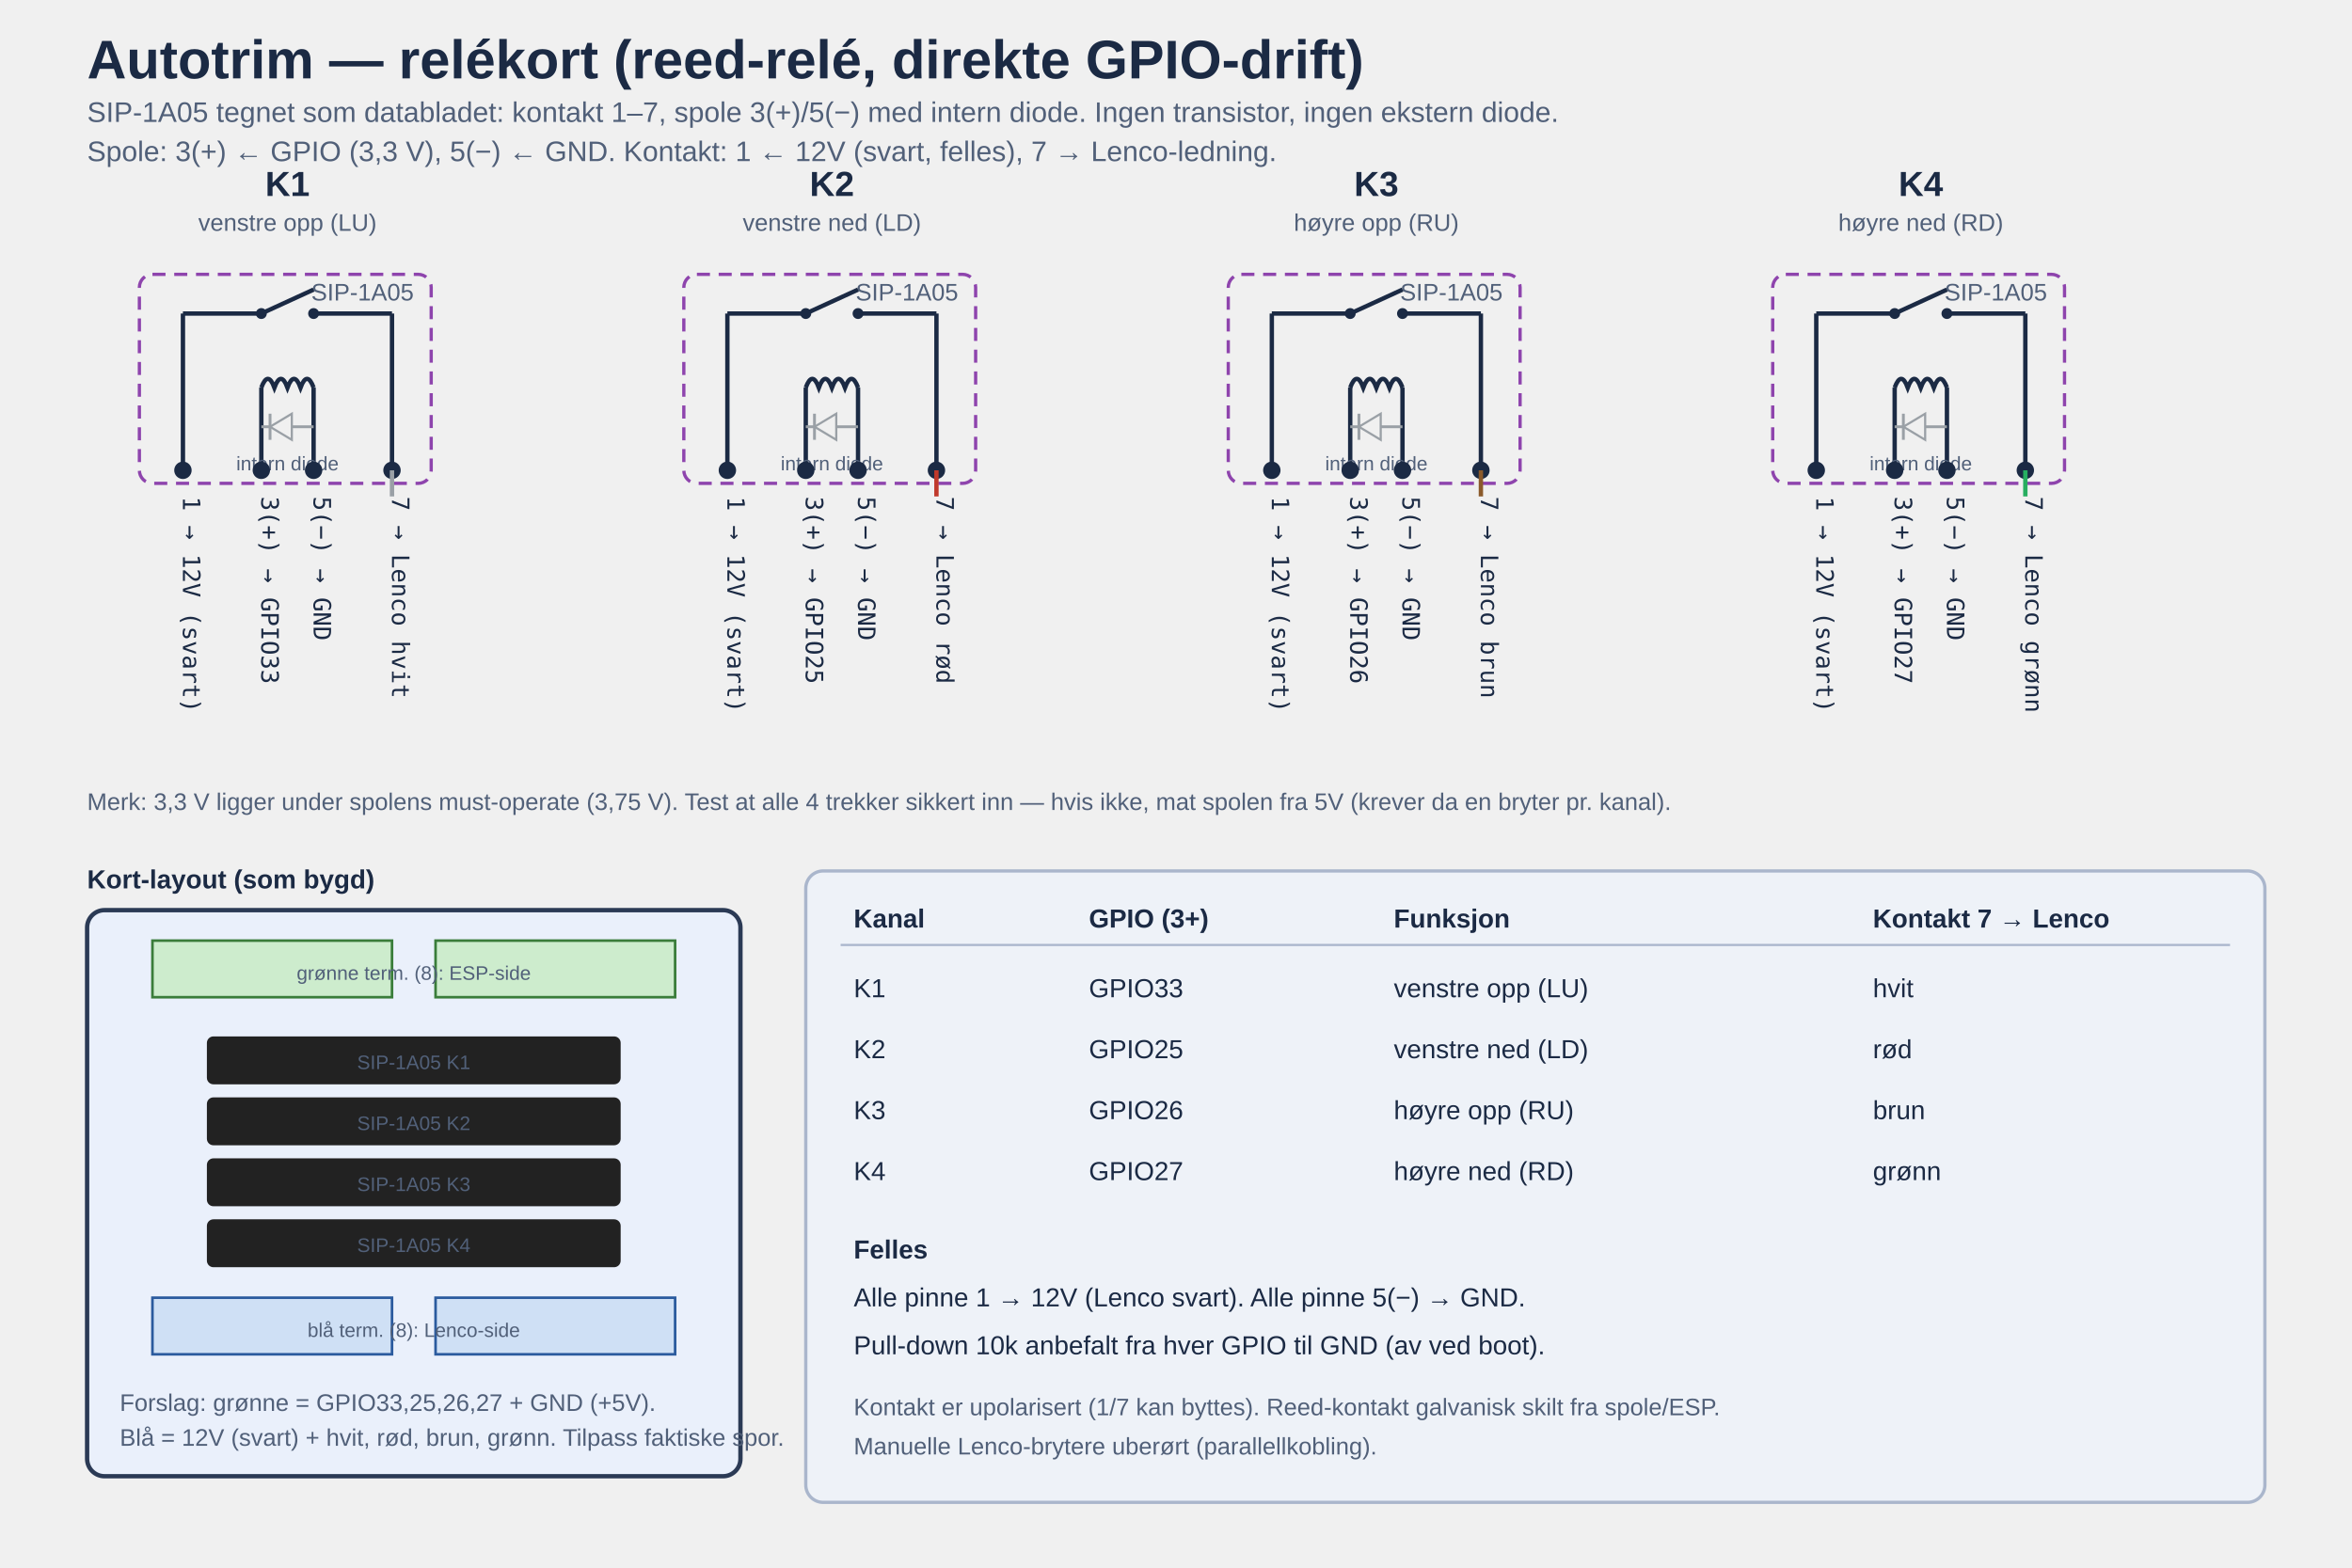
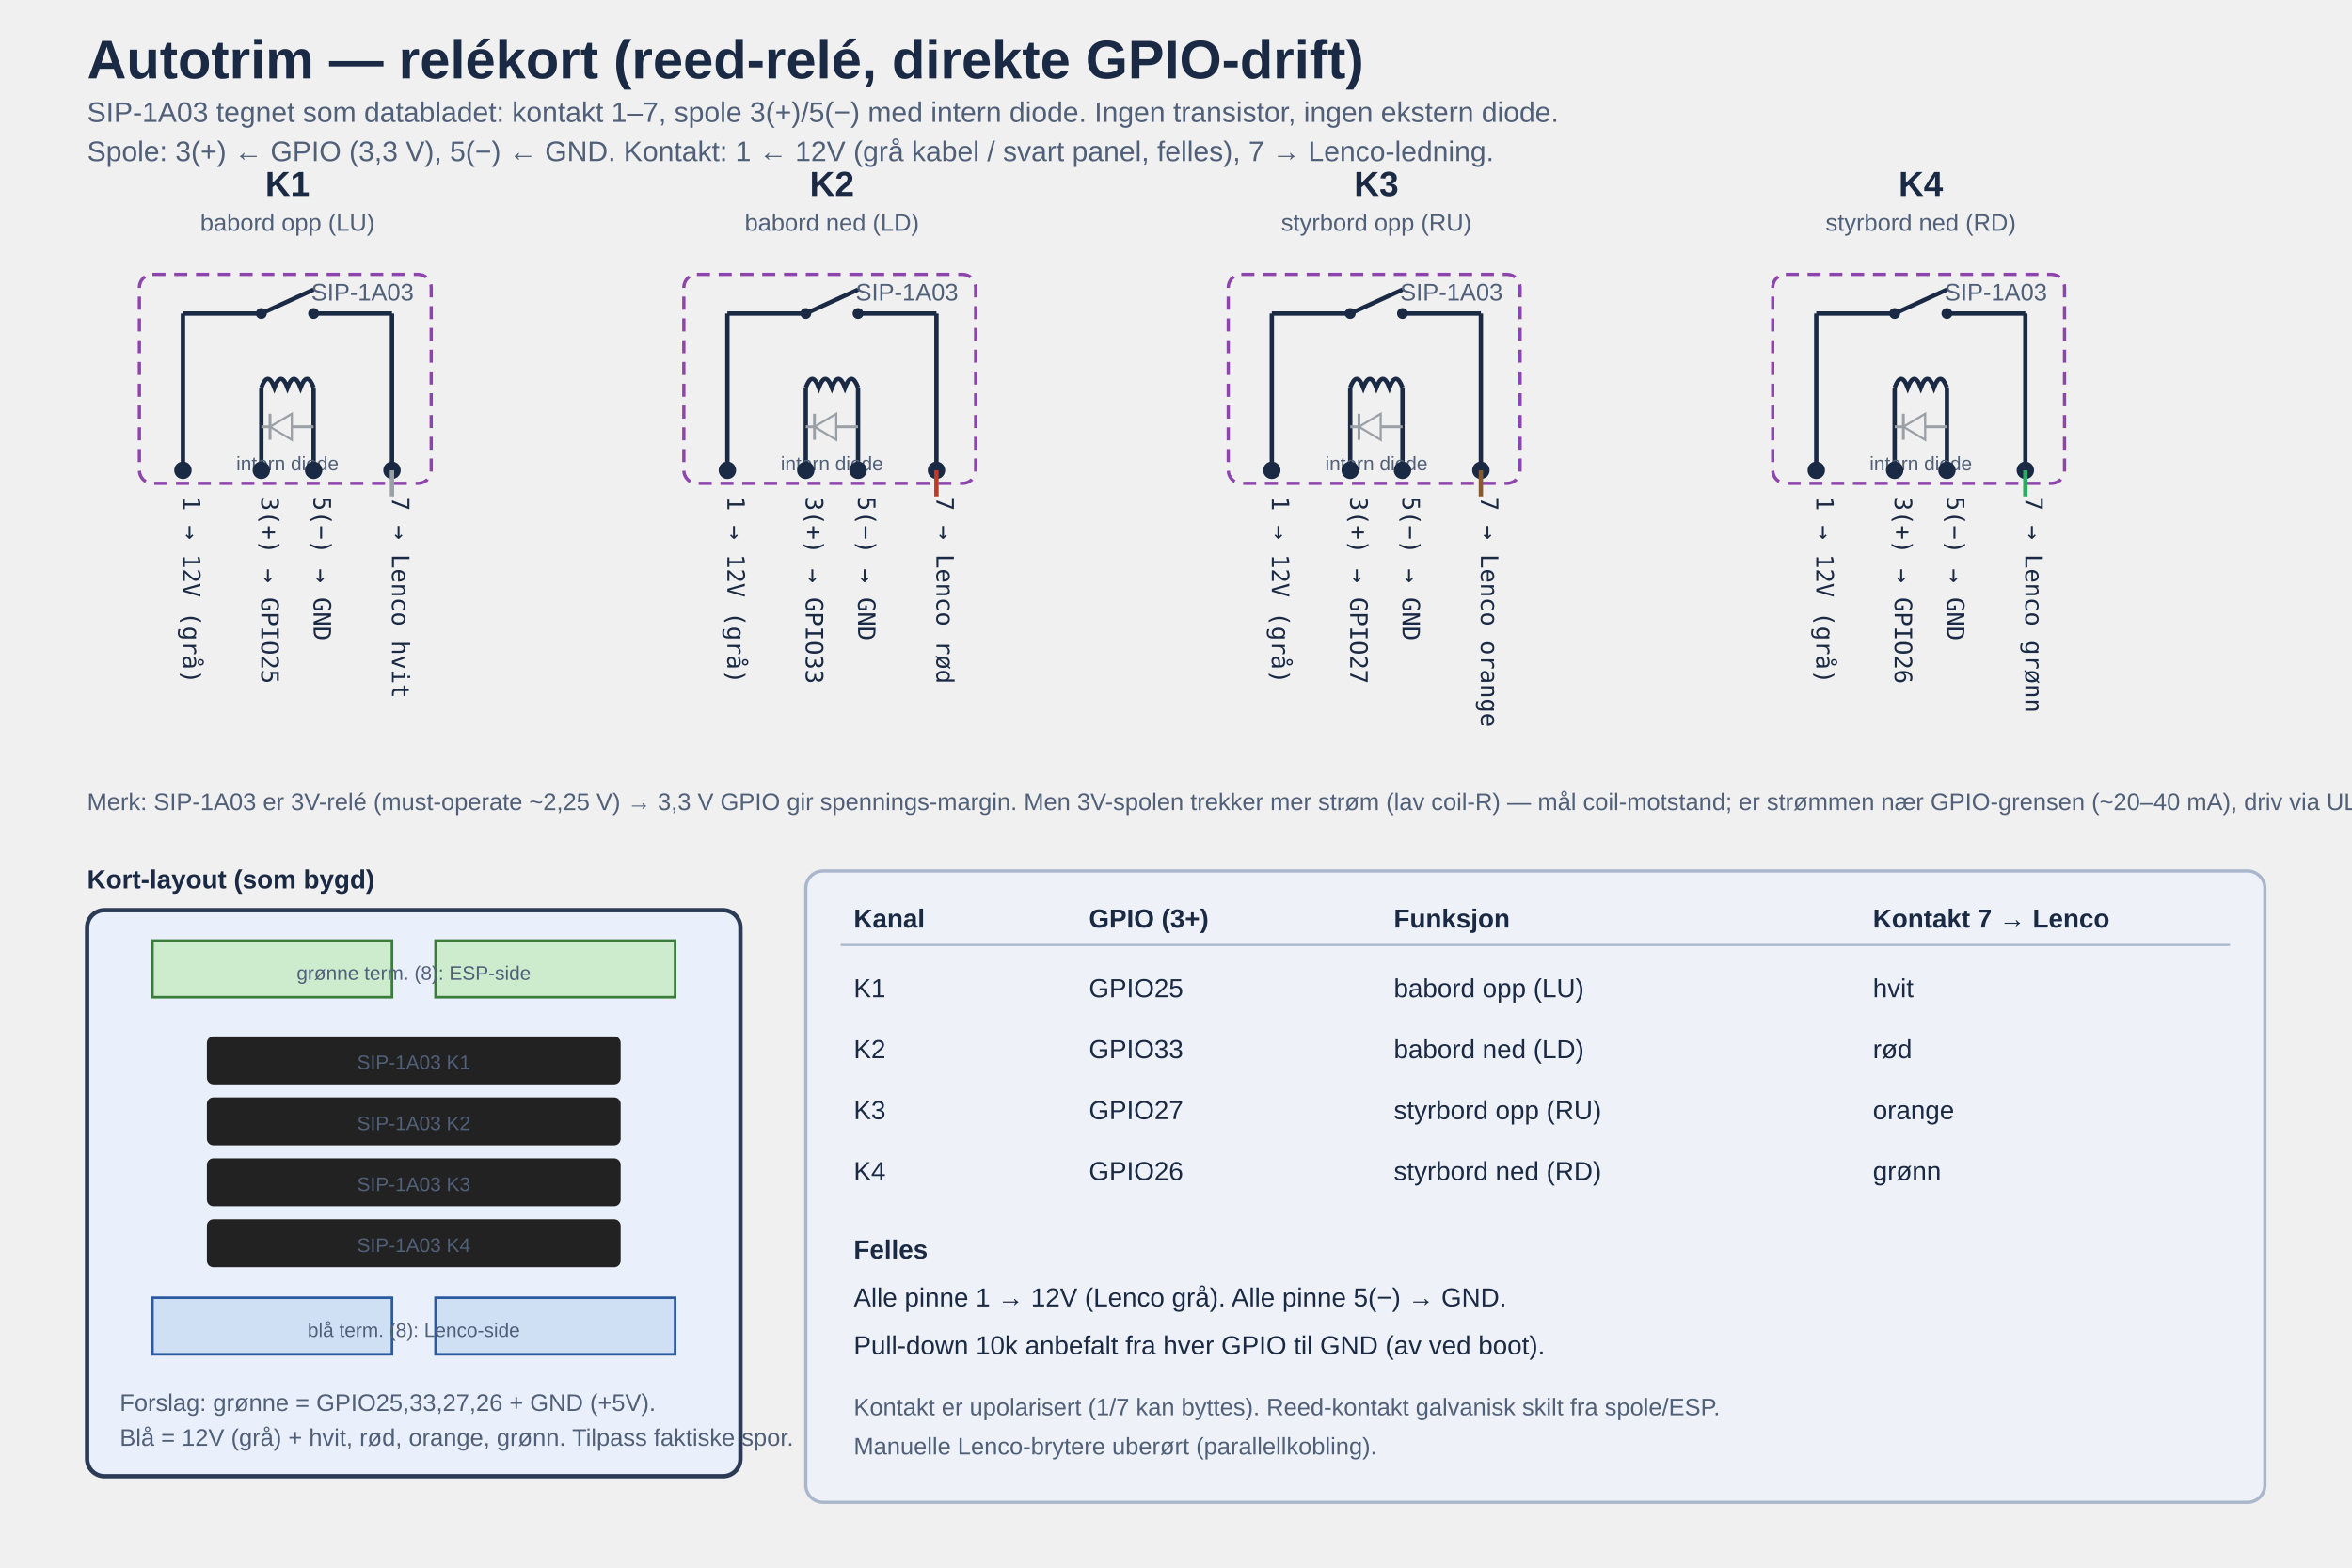
<svg xmlns="http://www.w3.org/2000/svg" viewBox="0 0 1080 720" font-family="Segoe UI, Arial, sans-serif">
  <style>
    .title{font-size:25px;font-weight:700;fill:#1b2a44}
    .sub{font-size:13px;fill:#516079}
    .ch{font-size:16px;font-weight:700;fill:#1b2a44}
    .lbl{font-size:12px;fill:#1b2a44}
    .note{font-size:11px;fill:#516079}
    .tiny{font-size:9px;fill:#516079}
    .pin{font-size:11px;font-family:Consolas,monospace;fill:#1b2a44}
    .w{stroke-width:2;fill:none}
    .thin{stroke-width:1.3;fill:none}
    .dot{fill:#1b2a44}
    .relaybox{fill:none;stroke:#8e44ad;stroke-width:1.5;stroke-dasharray:6 4}
    .th{font-size:12px;font-weight:700;fill:#1b2a44}
    .td{font-size:12px;fill:#1b2a44}
    .green{fill:#cdeccd;stroke:#3a7d3a;stroke-width:1.2}
    .blue{fill:#cfe0f5;stroke:#2b5b9e;stroke-width:1.2}
  </style>
  <text x="40" y="36" class="title">Autotrim — relékort (reed-relé, direkte GPIO-drift)</text>
-   <text x="40" y="56" class="sub">SIP-1A05 tegnet som databladet: kontakt 1–7, spole 3(+)/5(−) med intern diode. Ingen transistor, ingen ekstern diode.</text>
-   <text x="40" y="74" class="sub">Spole: 3(+) ← GPIO (3,3 V), 5(−) ← GND.  Kontakt: 1 ← 12V (svart, felles), 7 → Lenco-ledning.</text>
+   <text x="40" y="56" class="sub">SIP-1A03 tegnet som databladet: kontakt 1–7, spole 3(+)/5(−) med intern diode. Ingen transistor, ingen ekstern diode.</text>
+   <text x="40" y="74" class="sub">Spole: 3(+) ← GPIO (3,3 V), 5(−) ← GND.  Kontakt: 1 ← 12V (grå kabel / svart panel, felles), 7 → Lenco-ledning.</text>
  <text x="132" y="90" text-anchor="middle" class="ch">K1</text>
-   <text x="132" y="106" text-anchor="middle" class="note">venstre opp (LU)</text>
+   <text x="132" y="106" text-anchor="middle" class="note">babord opp (LU)</text>
  <rect x="64" y="126" width="134" height="96" rx="6" class="relaybox" />
-   <text x="190" y="138" text-anchor="end" class="note" fill="#8e44ad">SIP-1A05</text>
+   <text x="190" y="138" text-anchor="end" class="note" fill="#8e44ad">SIP-1A03</text>
  <line x1="84" y1="216" x2="84" y2="144" class="w" stroke="#1b2a44" />
  <line x1="84" y1="144" x2="120" y2="144" class="w" stroke="#1b2a44" />
  <circle cx="120" cy="144" r="2.5" class="dot" />
  <line x1="120" y1="144" x2="144" y2="133" class="w" stroke="#1b2a44" />
  <circle cx="144" cy="144" r="2.5" class="dot" />
  <line x1="144" y1="144" x2="180" y2="144" class="w" stroke="#1b2a44" />
  <line x1="180" y1="144" x2="180" y2="216" class="w" stroke="#1b2a44" />
  <line x1="120" y1="216" x2="120" y2="178" class="w" stroke="#1b2a44" />
  <line x1="144" y1="216" x2="144" y2="178" class="w" stroke="#1b2a44" />
  <path d="M120,178 q3,-8 6,0 q3,-8 6,0 q3,-8 6,0 q3,-8 6,0" class="w" stroke="#1b2a44" />
  <line x1="144" y1="196" x2="134" y2="196" class="thin" stroke="#9aa0a6" />
  <line x1="124" y1="196" x2="120" y2="196" class="thin" stroke="#9aa0a6" />
  <polygon points="134,190 134,202 124,196" fill="none" stroke="#9aa0a6" />
  <line x1="124" y1="190" x2="124" y2="202" class="thin" stroke="#9aa0a6" />
  <text x="132" y="216" text-anchor="middle" class="tiny" fill="#9aa0a6">intern diode</text>
  <circle cx="84" cy="216" r="4" class="dot" />
  <circle cx="120" cy="216" r="4" class="dot" />
  <circle cx="144" cy="216" r="4" class="dot" />
  <circle cx="180" cy="216" r="4" class="dot" />
  <line x1="180" y1="216" x2="180" y2="228" class="w" stroke="#9aa0a6" />
-   <text x="84" y="228" transform="rotate(90 84 228)" class="pin">1 → 12V (svart)</text>
-   <text x="120" y="228" transform="rotate(90 120 228)" class="pin" fill="#8e44ad">3(+) → GPIO33</text>
+   <text x="84" y="228" transform="rotate(90 84 228)" class="pin">1 → 12V (grå)</text>
+   <text x="120" y="228" transform="rotate(90 120 228)" class="pin" fill="#8e44ad">3(+) → GPIO25</text>
  <text x="144" y="228" transform="rotate(90 144 228)" class="pin">5(−) → GND</text>
  <text x="180" y="228" transform="rotate(90 180 228)" class="pin">7 → Lenco hvit</text>
  <text x="382" y="90" text-anchor="middle" class="ch">K2</text>
-   <text x="382" y="106" text-anchor="middle" class="note">venstre ned (LD)</text>
+   <text x="382" y="106" text-anchor="middle" class="note">babord ned (LD)</text>
  <rect x="314" y="126" width="134" height="96" rx="6" class="relaybox" />
-   <text x="440" y="138" text-anchor="end" class="note" fill="#8e44ad">SIP-1A05</text>
+   <text x="440" y="138" text-anchor="end" class="note" fill="#8e44ad">SIP-1A03</text>
  <line x1="334" y1="216" x2="334" y2="144" class="w" stroke="#1b2a44" />
  <line x1="334" y1="144" x2="370" y2="144" class="w" stroke="#1b2a44" />
  <circle cx="370" cy="144" r="2.5" class="dot" />
  <line x1="370" y1="144" x2="394" y2="133" class="w" stroke="#1b2a44" />
  <circle cx="394" cy="144" r="2.5" class="dot" />
  <line x1="394" y1="144" x2="430" y2="144" class="w" stroke="#1b2a44" />
  <line x1="430" y1="144" x2="430" y2="216" class="w" stroke="#1b2a44" />
  <line x1="370" y1="216" x2="370" y2="178" class="w" stroke="#1b2a44" />
  <line x1="394" y1="216" x2="394" y2="178" class="w" stroke="#1b2a44" />
  <path d="M370,178 q3,-8 6,0 q3,-8 6,0 q3,-8 6,0 q3,-8 6,0" class="w" stroke="#1b2a44" />
  <line x1="394" y1="196" x2="384" y2="196" class="thin" stroke="#9aa0a6" />
  <line x1="374" y1="196" x2="370" y2="196" class="thin" stroke="#9aa0a6" />
  <polygon points="384,190 384,202 374,196" fill="none" stroke="#9aa0a6" />
  <line x1="374" y1="190" x2="374" y2="202" class="thin" stroke="#9aa0a6" />
  <text x="382" y="216" text-anchor="middle" class="tiny" fill="#9aa0a6">intern diode</text>
  <circle cx="334" cy="216" r="4" class="dot" />
  <circle cx="370" cy="216" r="4" class="dot" />
  <circle cx="394" cy="216" r="4" class="dot" />
  <circle cx="430" cy="216" r="4" class="dot" />
  <line x1="430" y1="216" x2="430" y2="228" class="w" stroke="#c0392b" />
-   <text x="334" y="228" transform="rotate(90 334 228)" class="pin">1 → 12V (svart)</text>
-   <text x="370" y="228" transform="rotate(90 370 228)" class="pin" fill="#8e44ad">3(+) → GPIO25</text>
+   <text x="334" y="228" transform="rotate(90 334 228)" class="pin">1 → 12V (grå)</text>
+   <text x="370" y="228" transform="rotate(90 370 228)" class="pin" fill="#8e44ad">3(+) → GPIO33</text>
  <text x="394" y="228" transform="rotate(90 394 228)" class="pin">5(−) → GND</text>
  <text x="430" y="228" transform="rotate(90 430 228)" class="pin">7 → Lenco rød</text>
  <text x="632" y="90" text-anchor="middle" class="ch">K3</text>
-   <text x="632" y="106" text-anchor="middle" class="note">høyre opp (RU)</text>
+   <text x="632" y="106" text-anchor="middle" class="note">styrbord opp (RU)</text>
  <rect x="564" y="126" width="134" height="96" rx="6" class="relaybox" />
-   <text x="690" y="138" text-anchor="end" class="note" fill="#8e44ad">SIP-1A05</text>
+   <text x="690" y="138" text-anchor="end" class="note" fill="#8e44ad">SIP-1A03</text>
  <line x1="584" y1="216" x2="584" y2="144" class="w" stroke="#1b2a44" />
  <line x1="584" y1="144" x2="620" y2="144" class="w" stroke="#1b2a44" />
  <circle cx="620" cy="144" r="2.5" class="dot" />
  <line x1="620" y1="144" x2="644" y2="133" class="w" stroke="#1b2a44" />
  <circle cx="644" cy="144" r="2.5" class="dot" />
  <line x1="644" y1="144" x2="680" y2="144" class="w" stroke="#1b2a44" />
  <line x1="680" y1="144" x2="680" y2="216" class="w" stroke="#1b2a44" />
  <line x1="620" y1="216" x2="620" y2="178" class="w" stroke="#1b2a44" />
  <line x1="644" y1="216" x2="644" y2="178" class="w" stroke="#1b2a44" />
  <path d="M620,178 q3,-8 6,0 q3,-8 6,0 q3,-8 6,0 q3,-8 6,0" class="w" stroke="#1b2a44" />
  <line x1="644" y1="196" x2="634" y2="196" class="thin" stroke="#9aa0a6" />
  <line x1="624" y1="196" x2="620" y2="196" class="thin" stroke="#9aa0a6" />
  <polygon points="634,190 634,202 624,196" fill="none" stroke="#9aa0a6" />
  <line x1="624" y1="190" x2="624" y2="202" class="thin" stroke="#9aa0a6" />
  <text x="632" y="216" text-anchor="middle" class="tiny" fill="#9aa0a6">intern diode</text>
  <circle cx="584" cy="216" r="4" class="dot" />
  <circle cx="620" cy="216" r="4" class="dot" />
  <circle cx="644" cy="216" r="4" class="dot" />
  <circle cx="680" cy="216" r="4" class="dot" />
  <line x1="680" y1="216" x2="680" y2="228" class="w" stroke="#8b5a2b" />
-   <text x="584" y="228" transform="rotate(90 584 228)" class="pin">1 → 12V (svart)</text>
-   <text x="620" y="228" transform="rotate(90 620 228)" class="pin" fill="#8e44ad">3(+) → GPIO26</text>
+   <text x="584" y="228" transform="rotate(90 584 228)" class="pin">1 → 12V (grå)</text>
+   <text x="620" y="228" transform="rotate(90 620 228)" class="pin" fill="#8e44ad">3(+) → GPIO27</text>
  <text x="644" y="228" transform="rotate(90 644 228)" class="pin">5(−) → GND</text>
-   <text x="680" y="228" transform="rotate(90 680 228)" class="pin">7 → Lenco brun</text>
+   <text x="680" y="228" transform="rotate(90 680 228)" class="pin">7 → Lenco orange</text>
  <text x="882" y="90" text-anchor="middle" class="ch">K4</text>
-   <text x="882" y="106" text-anchor="middle" class="note">høyre ned (RD)</text>
+   <text x="882" y="106" text-anchor="middle" class="note">styrbord ned (RD)</text>
  <rect x="814" y="126" width="134" height="96" rx="6" class="relaybox" />
-   <text x="940" y="138" text-anchor="end" class="note" fill="#8e44ad">SIP-1A05</text>
+   <text x="940" y="138" text-anchor="end" class="note" fill="#8e44ad">SIP-1A03</text>
  <line x1="834" y1="216" x2="834" y2="144" class="w" stroke="#1b2a44" />
  <line x1="834" y1="144" x2="870" y2="144" class="w" stroke="#1b2a44" />
  <circle cx="870" cy="144" r="2.5" class="dot" />
  <line x1="870" y1="144" x2="894" y2="133" class="w" stroke="#1b2a44" />
  <circle cx="894" cy="144" r="2.5" class="dot" />
  <line x1="894" y1="144" x2="930" y2="144" class="w" stroke="#1b2a44" />
  <line x1="930" y1="144" x2="930" y2="216" class="w" stroke="#1b2a44" />
  <line x1="870" y1="216" x2="870" y2="178" class="w" stroke="#1b2a44" />
  <line x1="894" y1="216" x2="894" y2="178" class="w" stroke="#1b2a44" />
  <path d="M870,178 q3,-8 6,0 q3,-8 6,0 q3,-8 6,0 q3,-8 6,0" class="w" stroke="#1b2a44" />
  <line x1="894" y1="196" x2="884" y2="196" class="thin" stroke="#9aa0a6" />
  <line x1="874" y1="196" x2="870" y2="196" class="thin" stroke="#9aa0a6" />
  <polygon points="884,190 884,202 874,196" fill="none" stroke="#9aa0a6" />
  <line x1="874" y1="190" x2="874" y2="202" class="thin" stroke="#9aa0a6" />
  <text x="882" y="216" text-anchor="middle" class="tiny" fill="#9aa0a6">intern diode</text>
  <circle cx="834" cy="216" r="4" class="dot" />
  <circle cx="870" cy="216" r="4" class="dot" />
  <circle cx="894" cy="216" r="4" class="dot" />
  <circle cx="930" cy="216" r="4" class="dot" />
  <line x1="930" y1="216" x2="930" y2="228" class="w" stroke="#27ae60" />
-   <text x="834" y="228" transform="rotate(90 834 228)" class="pin">1 → 12V (svart)</text>
-   <text x="870" y="228" transform="rotate(90 870 228)" class="pin" fill="#8e44ad">3(+) → GPIO27</text>
+   <text x="834" y="228" transform="rotate(90 834 228)" class="pin">1 → 12V (grå)</text>
+   <text x="870" y="228" transform="rotate(90 870 228)" class="pin" fill="#8e44ad">3(+) → GPIO26</text>
  <text x="894" y="228" transform="rotate(90 894 228)" class="pin">5(−) → GND</text>
  <text x="930" y="228" transform="rotate(90 930 228)" class="pin">7 → Lenco grønn</text>
-   <text x="40" y="372" class="note" fill="#8a5a00">Merk: 3,3 V ligger under spolens must-operate (3,75 V). Test at alle 4 trekker sikkert inn — hvis ikke, mat spolen fra 5V (krever da en bryter pr. kanal).</text>
+   <text x="40" y="372" class="note" fill="#8a5a00">Merk: SIP-1A03 er 3V-relé (must-operate ~2,25 V) → 3,3 V GPIO gir spennings-margin. Men 3V-spolen trekker mer strøm (lav coil-R) — mål coil-motstand; er strømmen nær GPIO-grensen (~20–40 mA), driv via ULN2803/MOSFET.</text>
  <text x="40" y="408" class="th">Kort-layout (som bygd)</text>
  <rect x="40" y="418" width="300" height="260" rx="8" fill="#eaf0fb" stroke="#2b3a55" stroke-width="2" />
  <rect x="70" y="432" width="110" height="26" class="green" />
  <rect x="200" y="432" width="110" height="26" class="green" />
  <text x="190" y="450" text-anchor="middle" class="tiny">grønne term. (8): ESP-side</text>
  <rect x="95" y="476" width="190" height="22" rx="3" fill="#222" />
-   <text x="190" y="491" text-anchor="middle" class="tiny" fill="#fff">SIP-1A05  K1</text>
+   <text x="190" y="491" text-anchor="middle" class="tiny" fill="#fff">SIP-1A03  K1</text>
  <rect x="95" y="504" width="190" height="22" rx="3" fill="#222" />
-   <text x="190" y="519" text-anchor="middle" class="tiny" fill="#fff">SIP-1A05  K2</text>
+   <text x="190" y="519" text-anchor="middle" class="tiny" fill="#fff">SIP-1A03  K2</text>
  <rect x="95" y="532" width="190" height="22" rx="3" fill="#222" />
-   <text x="190" y="547" text-anchor="middle" class="tiny" fill="#fff">SIP-1A05  K3</text>
+   <text x="190" y="547" text-anchor="middle" class="tiny" fill="#fff">SIP-1A03  K3</text>
  <rect x="95" y="560" width="190" height="22" rx="3" fill="#222" />
-   <text x="190" y="575" text-anchor="middle" class="tiny" fill="#fff">SIP-1A05  K4</text>
+   <text x="190" y="575" text-anchor="middle" class="tiny" fill="#fff">SIP-1A03  K4</text>
  <rect x="70" y="596" width="110" height="26" class="blue" />
  <rect x="200" y="596" width="110" height="26" class="blue" />
  <text x="190" y="614" text-anchor="middle" class="tiny">blå term. (8): Lenco-side</text>
-   <text x="55" y="648" class="note">Forslag: grønne = GPIO33,25,26,27 + GND (+5V).</text>
-   <text x="55" y="664" class="note">Blå = 12V (svart) + hvit, rød, brun, grønn. Tilpass faktiske spor.</text>
+   <text x="55" y="648" class="note">Forslag: grønne = GPIO25,33,27,26 + GND (+5V).</text>
+   <text x="55" y="664" class="note">Blå = 12V (grå) + hvit, rød, orange, grønn. Tilpass faktiske spor.</text>
  <rect x="370" y="400" width="670" height="290" rx="8" fill="#eef2f8" stroke="#aab6cc" stroke-width="1.5" />
  <text x="392" y="426" class="th">Kanal</text>
  <text x="500" y="426" class="th">GPIO (3+)</text>
  <text x="640" y="426" class="th">Funksjon</text>
  <text x="860" y="426" class="th">Kontakt 7 → Lenco</text>
  <line x1="386" y1="434" x2="1024" y2="434" stroke="#aab6cc" />
  <text x="392" y="458" class="td">K1</text>
-   <text x="500" y="458" class="td">GPIO33</text>
-   <text x="640" y="458" class="td">venstre opp (LU)</text>
+   <text x="500" y="458" class="td">GPIO25</text>
+   <text x="640" y="458" class="td">babord opp (LU)</text>
  <text x="860" y="458" class="td">hvit</text>
  <text x="392" y="486" class="td">K2</text>
-   <text x="500" y="486" class="td">GPIO25</text>
-   <text x="640" y="486" class="td">venstre ned (LD)</text>
+   <text x="500" y="486" class="td">GPIO33</text>
+   <text x="640" y="486" class="td">babord ned (LD)</text>
  <text x="860" y="486" class="td">rød</text>
  <text x="392" y="514" class="td">K3</text>
-   <text x="500" y="514" class="td">GPIO26</text>
-   <text x="640" y="514" class="td">høyre opp (RU)</text>
-   <text x="860" y="514" class="td">brun</text>
+   <text x="500" y="514" class="td">GPIO27</text>
+   <text x="640" y="514" class="td">styrbord opp (RU)</text>
+   <text x="860" y="514" class="td">orange</text>
  <text x="392" y="542" class="td">K4</text>
-   <text x="500" y="542" class="td">GPIO27</text>
-   <text x="640" y="542" class="td">høyre ned (RD)</text>
+   <text x="500" y="542" class="td">GPIO26</text>
+   <text x="640" y="542" class="td">styrbord ned (RD)</text>
  <text x="860" y="542" class="td">grønn</text>
  <text x="392" y="578" class="th">Felles</text>
-   <text x="392" y="600" class="td">Alle pinne 1 → 12V (Lenco svart).  Alle pinne 5(−) → GND.</text>
+   <text x="392" y="600" class="td">Alle pinne 1 → 12V (Lenco grå).  Alle pinne 5(−) → GND.</text>
  <text x="392" y="622" class="td">Pull-down 10k anbefalt fra hver GPIO til GND (av ved boot).</text>
  <text x="392" y="650" class="note">Kontakt er upolarisert (1/7 kan byttes). Reed-kontakt galvanisk skilt fra spole/ESP.</text>
  <text x="392" y="668" class="note">Manuelle Lenco-brytere uberørt (parallellkobling).</text>
</svg>
